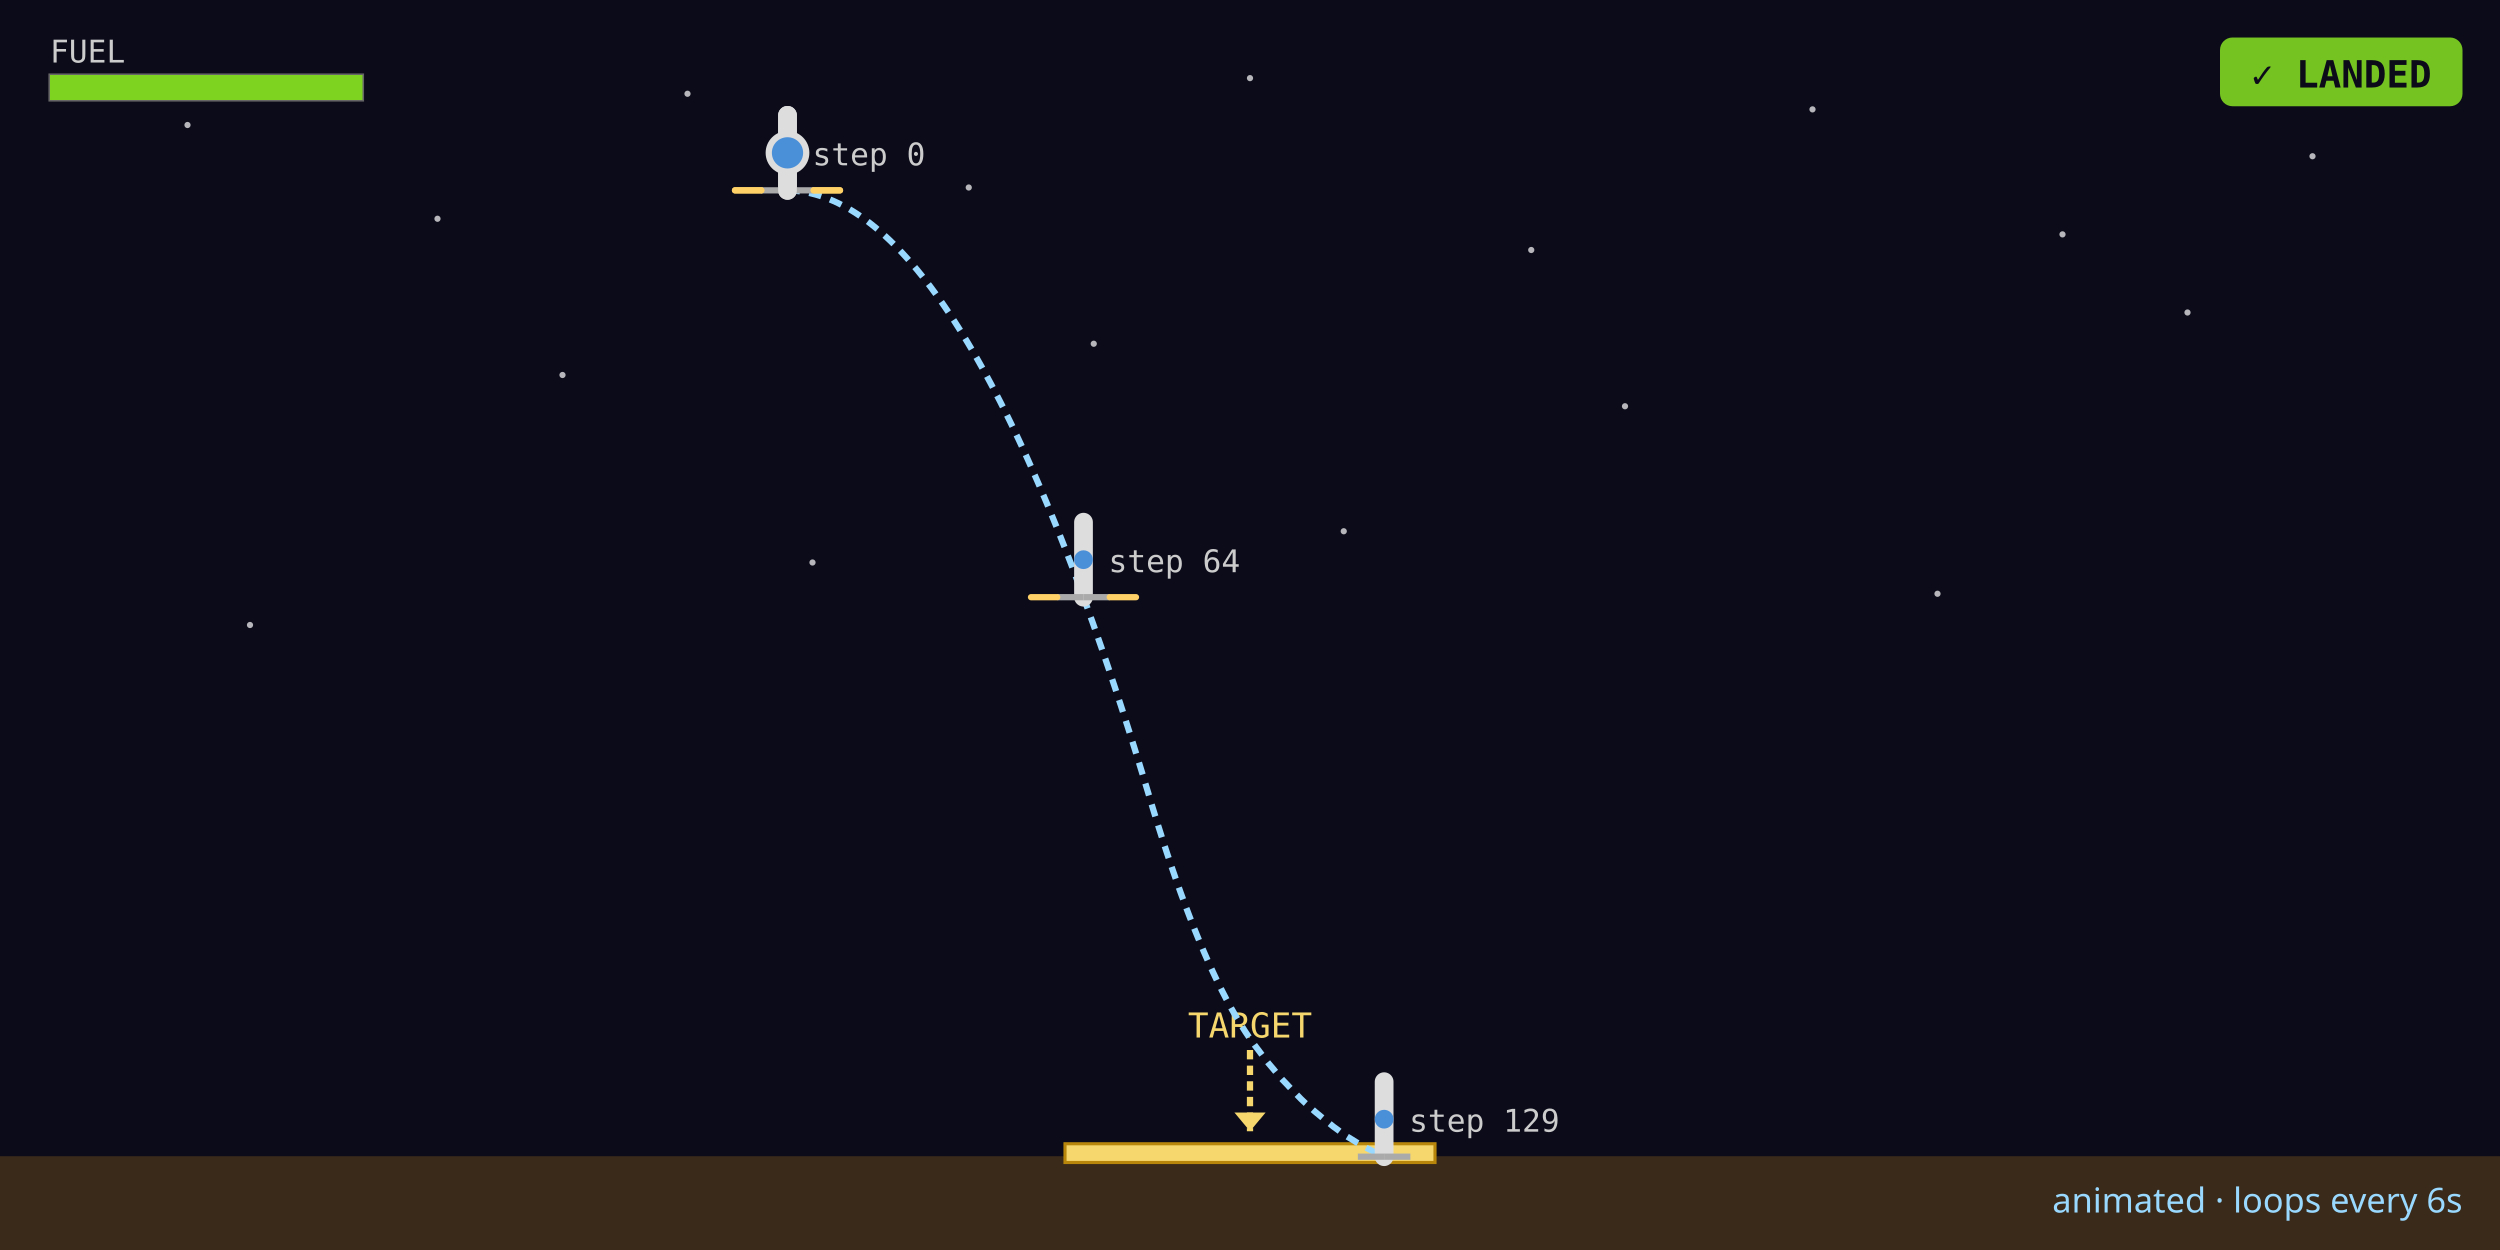
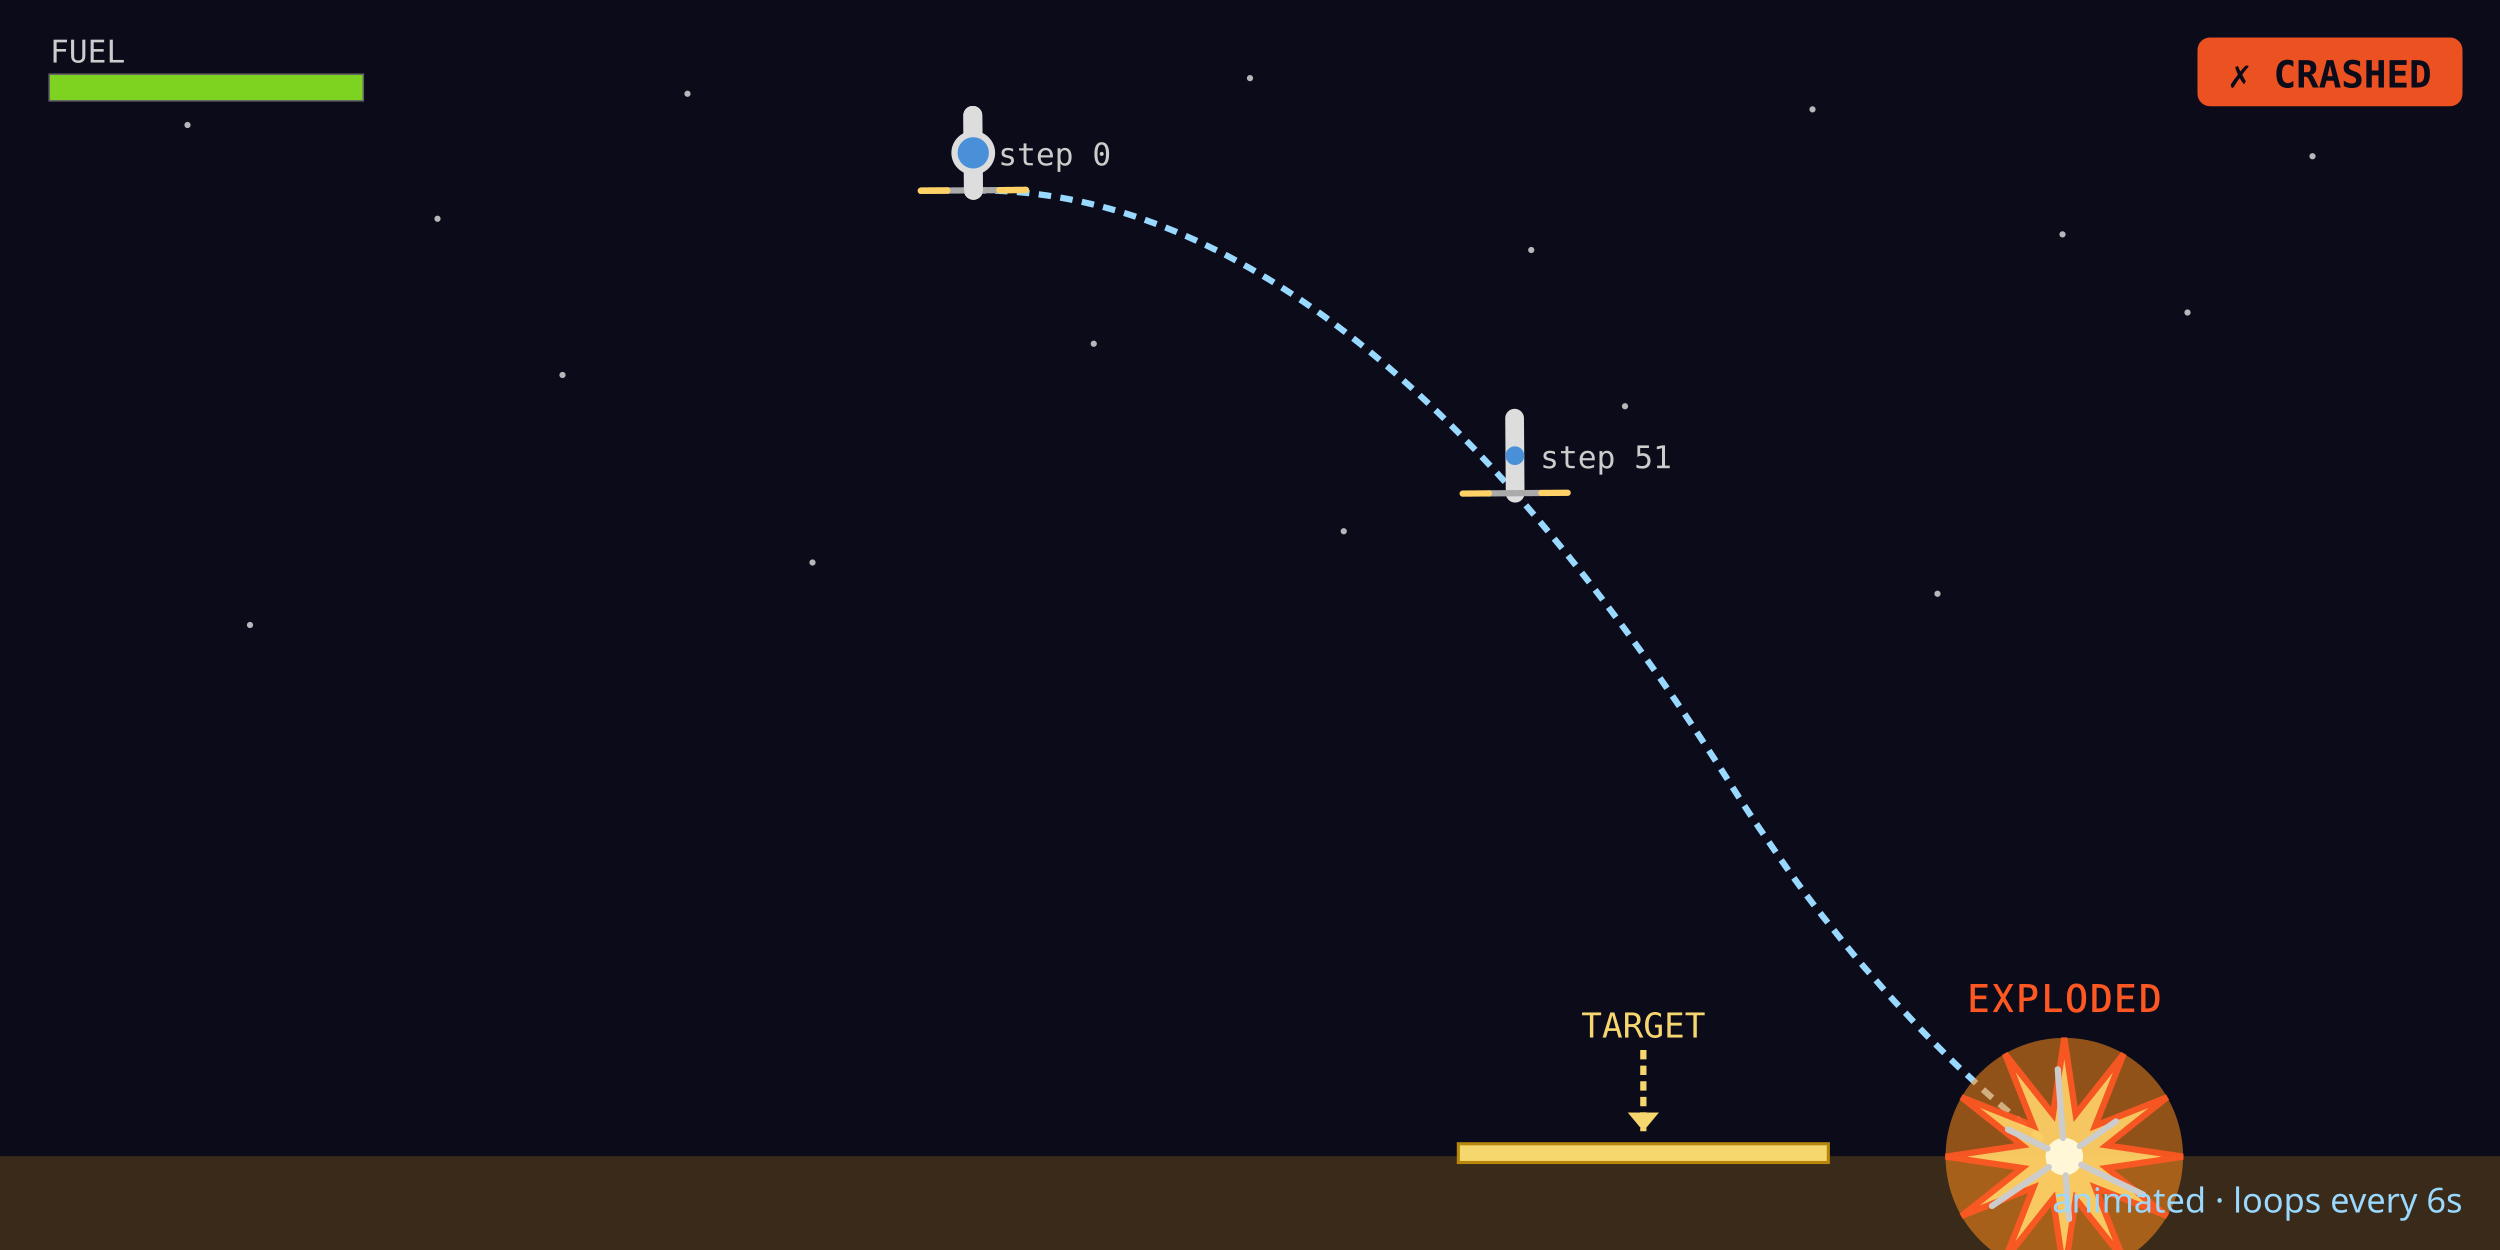
<svg xmlns="http://www.w3.org/2000/svg" viewBox="0 0 800 400" width="800" height="400" role="img" aria-label="Lunar lander champion descent trajectory (animated)">
  <rect width="800" height="400" fill="#0b0b1a" />
  <circle cx="60" cy="40" r="1" fill="#ffffff" opacity="0.7" />
  <circle cx="140" cy="70" r="1" fill="#ffffff" opacity="0.7" />
  <circle cx="220" cy="30" r="1" fill="#ffffff" opacity="0.7" />
  <circle cx="310" cy="60" r="1" fill="#ffffff" opacity="0.7" />
  <circle cx="400" cy="25" r="1" fill="#ffffff" opacity="0.7" />
  <circle cx="490" cy="80" r="1" fill="#ffffff" opacity="0.7" />
  <circle cx="580" cy="35" r="1" fill="#ffffff" opacity="0.7" />
  <circle cx="660" cy="75" r="1" fill="#ffffff" opacity="0.7" />
  <circle cx="740" cy="50" r="1" fill="#ffffff" opacity="0.7" />
  <circle cx="180" cy="120" r="1" fill="#ffffff" opacity="0.7" />
  <circle cx="350" cy="110" r="1" fill="#ffffff" opacity="0.7" />
  <circle cx="520" cy="130" r="1" fill="#ffffff" opacity="0.7" />
  <circle cx="700" cy="100" r="1" fill="#ffffff" opacity="0.7" />
  <circle cx="80" cy="200" r="1" fill="#ffffff" opacity="0.7" />
  <circle cx="260" cy="180" r="1" fill="#ffffff" opacity="0.7" />
  <circle cx="430" cy="170" r="1" fill="#ffffff" opacity="0.7" />
  <circle cx="620" cy="190" r="1" fill="#ffffff" opacity="0.7" />
  <rect x="0" y="370.00" width="800" height="30.00" fill="#3a2a1a" />
-   <rect class="pad" x="340.80" y="366.00" width="118.40" height="6" fill="#f5d76e" stroke="#b8860b" />
+   <rect class="pad" x="466.67" y="366.00" width="118.40" height="6" fill="#f5d76e" stroke="#b8860b" />
  <g class="target-marker">
-     <line x1="400.00" y1="336.00" x2="400.00" y2="362.00" stroke="#f5d76e" stroke-width="2" stroke-dasharray="3 2" />
-     <polygon points="395.00,356.00 405.00,356.00 400.00,362.00" fill="#f5d76e" />
-     <text x="400.00" y="332.00" text-anchor="middle" font-family="monospace" font-size="11" fill="#f5d76e">TARGET</text>
+     <line x1="525.87" y1="336.00" x2="525.87" y2="362.00" stroke="#f5d76e" stroke-width="2" stroke-dasharray="3 2" />
+     <polygon points="520.87,356.00 530.87,356.00 525.87,362.00" fill="#f5d76e" />
+     <text x="525.87" y="332.00" text-anchor="middle" font-family="monospace" font-size="11" fill="#f5d76e">TARGET</text>
  </g>
-   <polyline class="trajectory" points="252.00,60.91 253.48,60.97 254.96,61.10 256.44,61.28 257.92,61.53 259.40,61.85 260.88,62.22 262.36,62.66 263.84,63.16 265.32,63.73 266.80,64.35 268.28,65.04 269.76,65.79 271.24,66.60 272.72,67.48 274.20,68.42 275.68,69.42 277.16,70.49 278.64,71.61 280.12,72.80 281.60,74.05 283.08,75.37 284.56,76.74 286.04,78.18 287.52,79.69 289.00,81.25 290.48,82.88 291.96,84.57 293.44,86.32 294.92,88.14 296.40,90.01 297.88,91.95 299.36,93.96 300.84,96.02 302.32,98.15 303.80,100.34 305.28,102.59 306.76,104.91 308.24,107.29 309.72,109.73 311.20,112.23 312.68,114.80 314.16,117.43 315.64,120.12 317.12,122.87 318.60,125.69 320.08,128.57 321.56,131.51 323.04,134.52 324.52,137.58 326.00,140.71 327.48,143.90 328.96,147.16 330.44,150.48 331.92,153.86 333.40,157.30 334.88,160.80 336.36,164.37 337.84,168.00 339.32,171.69 340.80,175.45 342.28,179.27 343.76,183.15 345.24,187.09 346.72,191.10 348.20,195.17 349.68,199.30 351.16,203.49 352.64,207.75 354.12,212.07 355.60,216.45 357.08,220.89 358.56,225.40 360.04,229.97 361.52,234.60 363.00,239.29 364.48,244.05 365.96,248.87 367.44,253.75 368.92,258.70 370.40,263.51 371.88,268.19 373.36,272.75 374.84,277.17 376.32,281.46 377.80,285.62 379.28,289.65 380.76,293.55 382.24,297.32 383.72,300.96 385.20,304.47 386.68,307.85 388.16,311.09 389.64,314.21 391.12,317.20 392.60,320.05 394.08,322.78 395.56,325.37 397.04,327.83 398.52,330.17 400.00,332.37 401.48,334.44 402.96,336.38 404.44,338.38 405.92,340.26 407.40,342.00 408.88,343.81 410.36,345.48 411.84,347.02 413.32,348.63 414.80,350.11 416.28,351.64 417.76,353.05 419.24,354.33 420.72,355.67 422.20,356.88 423.68,358.15 425.16,359.29 426.64,360.50 428.12,361.57 429.60,362.71 431.08,363.71 432.56,364.59 434.04,365.52 435.52,366.33 437.00,367.20 438.48,367.94 439.96,368.74 441.44,369.41 442.92,370.14" fill="none" stroke="#9ad9ff" stroke-width="2" stroke-dasharray="4 3" />
+   <polyline class="trajectory" points="311.44,60.91 314.84,60.92 318.24,61.01 321.64,61.17 325.04,61.41 328.44,61.72 331.84,62.11 335.24,62.57 338.64,63.11 342.04,63.73 345.44,64.42 348.84,65.19 352.24,66.03 355.64,66.95 359.04,67.94 362.44,69.01 365.84,70.15 369.24,71.38 372.64,72.67 376.04,74.04 379.44,75.49 382.84,77.01 386.24,78.61 389.64,80.28 393.04,82.03 396.44,83.86 399.84,85.76 403.24,87.73 406.64,89.78 410.04,91.91 413.44,94.11 416.84,96.39 420.25,98.74 423.65,101.17 427.05,103.68 430.45,106.26 433.85,108.91 437.25,111.64 440.65,114.45 444.05,117.33 447.45,120.29 450.85,123.33 454.25,126.43 457.65,129.62 461.05,132.88 464.45,136.22 467.85,139.63 471.25,143.11 474.65,146.68 478.05,150.31 481.45,154.03 484.85,157.82 488.25,161.68 491.65,165.62 495.05,169.64 498.45,173.73 501.85,177.90 505.25,182.14 508.65,186.46 512.05,190.85 515.45,195.32 518.85,199.86 522.25,204.48 525.65,209.18 529.05,213.95 532.45,218.80 535.85,223.72 539.25,228.72 542.65,233.79 546.05,238.94 549.46,244.17 552.86,249.47 556.26,254.84 559.65,260.06 563.05,265.12 566.44,270.03 569.83,275.00 573.22,279.82 576.61,284.49 579.99,288.99 583.37,293.34 586.75,297.53 590.12,301.80 593.50,305.91 596.87,309.86 600.24,313.65 603.61,317.52 606.98,321.23 610.34,324.78 613.70,328.41 617.06,331.88 620.42,335.20 623.78,338.58 627.13,341.82 630.49,344.89 633.84,348.04 637.19,351.03 640.53,353.87 643.88,356.77 647.22,359.53 650.57,362.35 653.91,365.02 657.25,367.54 660.58,370.12" fill="none" stroke="#9ad9ff" stroke-width="2" stroke-dasharray="4 3" />
  <g class="pose" data-step="0">
-     <line class="body" x1="252.00" y1="60.91" x2="252.00" y2="36.91" stroke="#dddddd" stroke-width="6" stroke-linecap="round" />
-     <line class="leg" x1="252.00" y1="60.91" x2="243.60" y2="60.91" stroke="#aaaaaa" stroke-width="2" />
-     <line class="leg" x1="252.00" y1="60.91" x2="260.40" y2="60.91" stroke="#aaaaaa" stroke-width="2" />
-     <circle class="hull" cx="252.00" cy="48.91" r="3" fill="#4a90d9" />
-     <line class="flame left" x1="243.60" y1="60.91" x2="235.20" y2="60.91" stroke="#ffd166" stroke-width="2" stroke-linecap="round" />
-     <line class="flame right" x1="260.40" y1="60.91" x2="268.80" y2="60.91" stroke="#ffd166" stroke-width="2" stroke-linecap="round" />
-     <text x="260.00" y="52.91" font-family="monospace" font-size="10" fill="#cccccc">step 0</text>
+     <line class="body" x1="311.44" y1="60.91" x2="311.25" y2="36.91" stroke="#dddddd" stroke-width="6" stroke-linecap="round" />
+     <line class="leg" x1="311.44" y1="60.91" x2="303.04" y2="60.97" stroke="#aaaaaa" stroke-width="2" />
+     <line class="leg" x1="311.44" y1="60.91" x2="319.84" y2="60.84" stroke="#aaaaaa" stroke-width="2" />
+     <circle class="hull" cx="311.35" cy="48.91" r="3" fill="#4a90d9" />
+     <line class="flame left" x1="303.04" y1="60.97" x2="294.64" y2="61.04" stroke="#ffd166" stroke-width="2" stroke-linecap="round" />
+     <line class="flame right" x1="319.84" y1="60.84" x2="328.24" y2="60.78" stroke="#ffd166" stroke-width="2" stroke-linecap="round" />
+     <text x="319.44" y="52.91" font-family="monospace" font-size="10" fill="#cccccc">step 0</text>
  </g>
-   <g class="pose" data-step="64">
-     <line class="body" x1="346.72" y1="191.10" x2="346.72" y2="167.10" stroke="#dddddd" stroke-width="6" stroke-linecap="round" />
-     <line class="leg" x1="346.72" y1="191.10" x2="338.32" y2="191.10" stroke="#aaaaaa" stroke-width="2" />
-     <line class="leg" x1="346.72" y1="191.10" x2="355.12" y2="191.10" stroke="#aaaaaa" stroke-width="2" />
-     <circle class="hull" cx="346.72" cy="179.10" r="3" fill="#4a90d9" />
-     <line class="flame left" x1="338.32" y1="191.10" x2="329.92" y2="191.10" stroke="#ffd166" stroke-width="2" stroke-linecap="round" />
-     <line class="flame right" x1="355.12" y1="191.10" x2="363.52" y2="191.10" stroke="#ffd166" stroke-width="2" stroke-linecap="round" />
-     <text x="354.72" y="183.10" font-family="monospace" font-size="10" fill="#cccccc">step 64</text>
+   <g class="pose" data-step="51">
+     <line class="body" x1="484.85" y1="157.82" x2="484.67" y2="133.82" stroke="#dddddd" stroke-width="6" stroke-linecap="round" />
+     <line class="leg" x1="484.85" y1="157.82" x2="476.45" y2="157.88" stroke="#aaaaaa" stroke-width="2" />
+     <line class="leg" x1="484.85" y1="157.82" x2="493.25" y2="157.75" stroke="#aaaaaa" stroke-width="2" />
+     <circle class="hull" cx="484.76" cy="145.82" r="3" fill="#4a90d9" />
+     <line class="flame left" x1="476.45" y1="157.88" x2="468.05" y2="157.95" stroke="#ffd166" stroke-width="2" stroke-linecap="round" />
+     <line class="flame right" x1="493.25" y1="157.75" x2="501.65" y2="157.69" stroke="#ffd166" stroke-width="2" stroke-linecap="round" />
+     <text x="492.85" y="149.82" font-family="monospace" font-size="10" fill="#cccccc">step 51</text>
  </g>
-   <g class="pose" data-step="129">
-     <line class="body" x1="442.92" y1="370.14" x2="442.92" y2="346.14" stroke="#dddddd" stroke-width="6" stroke-linecap="round" />
-     <line class="leg" x1="442.92" y1="370.14" x2="434.52" y2="370.14" stroke="#aaaaaa" stroke-width="2" />
-     <line class="leg" x1="442.92" y1="370.14" x2="451.32" y2="370.14" stroke="#aaaaaa" stroke-width="2" />
-     <circle class="hull" cx="442.92" cy="358.14" r="3" fill="#4a90d9" />
-     <text x="450.92" y="362.14" font-family="monospace" font-size="10" fill="#cccccc">step 129</text>
+   <g class="explosion" data-outcome="crashed">
+     <circle class="fireball" cx="660.58" cy="370.12" r="38" fill="#ff8c1a" opacity="0.55">
+       <animate attributeName="r" values="38;43.70;38" dur="1.2s" repeatCount="indefinite" />
+       <animate attributeName="opacity" values="0.55;0.85;0.55" dur="1.2s" repeatCount="indefinite" />
+     </circle>
+     <polygon class="starburst" points="698.58,370.12 674.11,373.75 693.49,389.12 670.48,380.02 679.58,403.03 664.21,383.65 660.58,408.12 656.96,383.65 641.58,403.03 650.68,380.02 627.68,389.12 647.06,373.75 622.58,370.12 647.06,366.50 627.68,351.12 650.68,360.22 641.58,337.22 656.96,356.60 660.58,332.12 664.21,356.60 679.58,337.22 670.48,360.22 693.49,351.12 674.11,366.50" fill="#ffd166" stroke="#ff5722" stroke-width="2" opacity="0.92" />
+     <circle class="core" cx="660.58" cy="370.12" r="6" fill="#fff7d6" />
+     <line class="debris" x1="665.99" y1="372.73" x2="685.81" y2="382.27" stroke="#cccccc" stroke-width="2" stroke-linecap="round" />
+     <line class="debris" x1="661.03" y1="376.11" x2="662.08" y2="390.07" stroke="#cccccc" stroke-width="2" stroke-linecap="round" />
+     <line class="debris" x1="655.63" y1="373.50" x2="637.45" y2="385.90" stroke="#cccccc" stroke-width="2" stroke-linecap="round" />
+     <line class="debris" x1="655.18" y1="367.52" x2="642.56" y2="361.45" stroke="#cccccc" stroke-width="2" stroke-linecap="round" />
+     <line class="debris" x1="660.14" y1="364.14" x2="658.49" y2="342.20" stroke="#cccccc" stroke-width="2" stroke-linecap="round" />
+     <line class="debris" x1="665.54" y1="366.74" x2="677.11" y2="358.86" stroke="#cccccc" stroke-width="2" stroke-linecap="round" />
+     <text class="explosion-label" x="660.58" y="324.12" text-anchor="middle" font-family="monospace" font-size="13" font-weight="bold" fill="#ff5722" stroke="#0b0b1a" stroke-width="0.5">EXPLODED</text>
  </g>
-   <g class="animated-lander" transform="translate(252.00 48.91)">
-     <animateTransform attributeName="transform" type="translate" values="252.00,48.91;253.48,48.97;254.96,49.10;256.44,49.28;257.92,49.53;259.40,49.85;260.88,50.22;262.36,50.66;263.84,51.16;265.32,51.73;266.80,52.35;268.28,53.04;269.76,53.79;271.24,54.60;272.72,55.48;274.20,56.42;275.68,57.42;277.16,58.49;278.64,59.61;280.12,60.80;281.60,62.05;283.08,63.37;284.56,64.74;286.04,66.18;287.52,67.69;289.00,69.25;290.48,70.88;291.96,72.57;293.44,74.32;294.92,76.14;296.40,78.01;297.88,79.95;299.36,81.96;300.84,84.02;302.32,86.15;303.80,88.34;305.28,90.59;306.76,92.91;308.24,95.29;309.72,97.73;311.20,100.23;312.68,102.80;314.16,105.43;315.64,108.12;317.12,110.87;318.60,113.69;320.08,116.57;321.56,119.51;323.04,122.52;324.52,125.58;326.00,128.71;327.48,131.90;328.96,135.16;330.44,138.48;331.92,141.86;333.40,145.30;334.88,148.80;336.36,152.37;337.84,156.00;339.32,159.69;340.80,163.45;342.28,167.27;343.76,171.15;345.24,175.09;346.72,179.10;348.20,183.17;349.68,187.30;351.16,191.49;352.64,195.75;354.12,200.07;355.60,204.45;357.08,208.89;358.56,213.40;360.04,217.97;361.52,222.60;363.00,227.29;364.48,232.05;365.96,236.87;367.44,241.75;368.92,246.70;370.40,251.51;371.88,256.19;373.36,260.75;374.84,265.17;376.32,269.46;377.80,273.62;379.28,277.65;380.76,281.55;382.24,285.32;383.72,288.96;385.20,292.47;386.68,295.85;388.16,299.09;389.64,302.21;391.12,305.20;392.60,308.05;394.08,310.78;395.56,313.37;397.04,315.83;398.52,318.17;400.00,320.37;401.48,322.44;402.96,324.38;404.44,326.38;405.92,328.26;407.40,330.00;408.88,331.81;410.36,333.48;411.84,335.02;413.32,336.63;414.80,338.11;416.28,339.64;417.76,341.05;419.24,342.33;420.72,343.67;422.20,344.88;423.68,346.15;425.16,347.29;426.64,348.50;428.12,349.57;429.60,350.71;431.08,351.71;432.56,352.59;434.04,353.52;435.52,354.33;437.00,355.20;438.48,355.94;439.96,356.74;441.44,357.41;442.92,358.14" dur="6s" repeatCount="indefinite" calcMode="linear" />
-     <g class="lander-rotor" transform="rotate(0.00)">
-       <animateTransform attributeName="transform" type="rotate" values="0.00;0.00;0.00;0.00;0.00;0.00;0.00;0.00;0.00;0.00;0.00;0.00;0.00;0.00;0.00;0.00;0.00;0.00;0.00;0.00;0.00;0.00;0.00;0.00;0.00;0.00;0.00;0.00;0.00;0.00;0.00;0.00;0.00;0.00;0.00;0.00;0.00;0.00;0.00;0.00;0.00;0.00;0.00;0.00;0.00;0.00;0.00;0.00;0.00;0.00;0.00;0.00;0.00;0.00;0.00;0.00;0.00;0.00;0.00;0.00;0.00;0.00;0.00;0.00;0.00;0.00;0.00;0.00;0.00;0.00;0.00;0.00;0.00;0.00;0.00;0.00;0.00;0.00;0.00;0.00;0.00;0.00;0.00;0.00;0.00;0.00;0.00;0.00;0.00;0.00;0.00;0.00;0.00;0.00;0.00;0.00;0.00;0.00;0.00;0.00;0.00;0.00;0.00;0.00;0.00;0.00;0.00;0.00;0.00;0.00;0.00;0.00;0.00;0.00;0.00;0.00;0.00;0.00;0.00;0.00;0.00;0.00;0.00;0.00;0.00;0.00;0.00;0.00;0.00;0.00" dur="6s" repeatCount="indefinite" calcMode="linear" />
+   <g class="animated-lander" transform="translate(311.44 48.91)">
+     <animateTransform attributeName="transform" type="translate" values="311.44,48.91;314.84,48.92;318.24,49.01;321.64,49.17;325.04,49.41;328.44,49.72;331.84,50.11;335.24,50.57;338.64,51.11;342.04,51.73;345.44,52.42;348.84,53.19;352.24,54.03;355.64,54.95;359.04,55.94;362.44,57.01;365.84,58.15;369.24,59.38;372.64,60.67;376.04,62.04;379.44,63.49;382.84,65.01;386.24,66.61;389.64,68.28;393.04,70.03;396.44,71.86;399.84,73.76;403.24,75.73;406.64,77.78;410.04,79.91;413.44,82.11;416.84,84.39;420.25,86.74;423.65,89.17;427.05,91.68;430.45,94.26;433.85,96.91;437.25,99.64;440.65,102.45;444.05,105.33;447.45,108.29;450.85,111.33;454.25,114.43;457.65,117.62;461.05,120.88;464.45,124.22;467.85,127.63;471.25,131.11;474.65,134.68;478.05,138.31;481.45,142.03;484.85,145.82;488.25,149.68;491.65,153.62;495.05,157.64;498.45,161.73;501.85,165.90;505.25,170.14;508.65,174.46;512.05,178.85;515.45,183.32;518.85,187.86;522.25,192.48;525.65,197.18;529.05,201.95;532.45,206.80;535.85,211.72;539.25,216.72;542.65,221.79;546.05,226.94;549.46,232.17;552.86,237.47;556.26,242.84;559.65,248.06;563.05,253.12;566.44,258.03;569.83,263.00;573.22,267.82;576.61,272.49;579.99,276.99;583.37,281.34;586.75,285.53;590.12,289.80;593.50,293.91;596.87,297.86;600.24,301.65;603.61,305.52;606.98,309.23;610.34,312.78;613.70,316.41;617.06,319.88;620.42,323.20;623.78,326.58;627.13,329.82;630.49,332.89;633.84,336.04;637.19,339.03;640.53,341.87;643.88,344.77;647.22,347.53;650.57,350.35;653.91,353.02;657.25,355.54;660.58,358.12" dur="6s" repeatCount="indefinite" calcMode="linear" />
+     <g class="lander-rotor" transform="rotate(-0.44)">
+       <animateTransform attributeName="transform" type="rotate" values="-0.44;-0.44;-0.44;-0.44;-0.44;-0.44;-0.44;-0.44;-0.44;-0.44;-0.44;-0.44;-0.44;-0.44;-0.44;-0.44;-0.44;-0.44;-0.44;-0.44;-0.44;-0.44;-0.44;-0.44;-0.44;-0.44;-0.44;-0.44;-0.44;-0.44;-0.44;-0.44;-0.44;-0.44;-0.44;-0.44;-0.44;-0.44;-0.44;-0.44;-0.44;-0.44;-0.44;-0.44;-0.44;-0.44;-0.44;-0.44;-0.44;-0.44;-0.44;-0.44;-0.44;-0.44;-0.44;-0.44;-0.44;-0.44;-0.44;-0.44;-0.44;-0.44;-0.44;-0.44;-0.44;-0.44;-0.44;-0.44;-0.44;-0.44;-0.44;-0.44;-0.44;-0.44;-0.44;-0.44;-0.44;-0.44;-0.44;-0.44;-0.44;-0.44;-0.44;-0.44;-0.44;-0.44;-0.44;-0.44;-0.44;-0.44;-0.44;-0.44;-0.44;-0.44;-0.44;-0.44;-0.44;-0.44;-0.44;-0.44;-0.44;-0.44;-0.44;-0.44" dur="6s" repeatCount="indefinite" calcMode="linear" />
      <line class="anim-body" x1="0" y1="-12.00" x2="0" y2="12.00" stroke="#dddddd" stroke-width="6" stroke-linecap="round" />
      <circle class="anim-hull" cx="0" cy="0" r="6" fill="#4a90d9" stroke="#dddddd" stroke-width="2" />
      <line class="anim-flame main" x1="0" y1="12.00" x2="0" y2="26.00" stroke="#ff8c1a" stroke-width="3" stroke-linecap="round" opacity="0">
-         <animate attributeName="opacity" values="0;0;0;0;0;0;0;0;0;0;0;0;0;0;0;0;0;0;0;0;0;0;0;0;0;0;0;0;0;0;0;0;0;0;0;0;0;0;0;0;0;0;0;0;0;0;0;0;0;0;0;0;0;0;0;0;0;0;0;0;0;0;0;0;0;0;0;0;0;0;0;0;0;0;0;0;0;0;0;1;1;1;1;1;1;1;1;1;1;1;1;1;1;1;1;1;1;1;1;1;1;1;0;1;1;0;1;1;0;1;0;1;1;0;1;0;1;0;1;0;1;1;0;1;0;1;0;1;0;0" dur="6s" repeatCount="indefinite" calcMode="discrete" />
+         <animate attributeName="opacity" values="0;0;0;0;0;0;0;0;0;0;0;0;0;0;0;0;0;0;0;0;0;0;0;0;0;0;0;0;0;0;0;0;0;0;0;0;0;0;0;0;0;0;0;0;0;0;0;0;0;0;0;0;0;0;0;0;0;0;0;0;0;0;0;0;0;0;0;0;0;0;0;0;1;1;1;0;1;1;1;1;1;0;1;1;1;0;1;1;0;1;1;0;1;1;0;1;1;0;1;0;1;1;0;0" dur="6s" repeatCount="indefinite" calcMode="discrete" />
      </line>
      <line class="anim-flame left" x1="-8.40" y1="12.00" x2="-16.80" y2="12.00" stroke="#ffd166" stroke-width="2" stroke-linecap="round" opacity="1">
-         <animate attributeName="opacity" values="1;1;1;1;1;1;1;1;1;1;1;1;1;1;1;1;1;1;1;1;1;1;1;1;1;1;1;1;1;1;1;1;1;1;1;1;1;1;1;1;1;1;1;1;1;1;1;1;1;1;1;1;1;1;1;1;1;1;1;1;1;1;1;1;1;1;1;1;1;1;1;1;1;1;1;1;1;1;1;1;1;1;1;1;1;1;1;1;1;1;1;1;1;1;1;1;1;1;1;1;1;1;1;1;1;1;1;1;1;1;1;1;1;1;1;1;1;1;1;1;1;1;1;1;1;1;1;1;1;0" dur="6s" repeatCount="indefinite" calcMode="discrete" />
+         <animate attributeName="opacity" values="1;1;1;1;1;1;1;1;1;1;1;1;1;1;1;1;1;1;1;1;1;1;1;1;1;1;1;1;1;1;1;1;1;1;1;1;1;1;1;1;1;1;1;1;1;1;1;1;1;1;1;1;1;1;1;1;1;1;1;1;1;1;1;1;1;1;1;1;1;1;1;1;1;1;1;1;1;1;1;1;1;1;1;1;1;1;1;1;1;1;1;1;1;1;1;1;1;1;1;1;1;1;1;0" dur="6s" repeatCount="indefinite" calcMode="discrete" />
      </line>
      <line class="anim-flame right" x1="8.40" y1="12.00" x2="16.80" y2="12.00" stroke="#ffd166" stroke-width="2" stroke-linecap="round" opacity="1">
-         <animate attributeName="opacity" values="1;1;1;1;1;1;1;1;1;1;1;1;1;1;1;1;1;1;1;1;1;1;1;1;1;1;1;1;1;1;1;1;1;1;1;1;1;1;1;1;1;1;1;1;1;1;1;1;1;1;1;1;1;1;1;1;1;1;1;1;1;1;1;1;1;1;1;1;1;1;1;1;1;1;1;1;1;1;1;1;1;1;1;1;1;1;1;1;1;1;1;1;1;1;1;1;1;1;1;1;1;1;1;1;1;1;1;1;1;1;1;1;1;1;1;1;1;1;1;1;1;1;1;1;1;1;1;1;1;0" dur="6s" repeatCount="indefinite" calcMode="discrete" />
+         <animate attributeName="opacity" values="1;1;1;1;1;1;1;1;1;1;1;1;1;1;1;1;1;1;1;1;1;1;1;1;1;1;1;1;1;1;1;1;1;1;1;1;1;1;1;1;1;1;1;1;1;1;1;1;1;1;1;1;1;1;1;1;1;1;1;1;1;1;1;1;1;1;1;1;1;1;1;1;1;1;1;1;1;1;1;1;1;1;1;1;1;1;1;1;1;1;1;1;1;1;1;1;1;1;1;1;1;1;1;0" dur="6s" repeatCount="indefinite" calcMode="discrete" />
      </line>
    </g>
  </g>
  <g class="hud">
    <text x="16" y="20.00" font-family="monospace" font-size="10" fill="#cccccc">FUEL</text>
    <rect class="hud-fuel-track" x="16" y="24" width="100" height="8" fill="#222" stroke="#666" stroke-width="1" />
    <rect class="hud-fuel-bar" x="16" y="24" width="100" height="8" fill="#7ed321">
-       <animate attributeName="width" values="100.00;99.98;99.96;99.94;99.92;99.90;99.88;99.86;99.84;99.82;99.80;99.78;99.76;99.74;99.72;99.70;99.68;99.66;99.64;99.62;99.60;99.58;99.56;99.54;99.52;99.50;99.48;99.46;99.44;99.42;99.40;99.38;99.36;99.34;99.32;99.30;99.28;99.26;99.24;99.22;99.20;99.18;99.16;99.14;99.12;99.10;99.08;99.06;99.04;99.02;99.00;98.98;98.96;98.94;98.92;98.90;98.88;98.86;98.84;98.82;98.80;98.78;98.76;98.74;98.72;98.70;98.68;98.66;98.64;98.62;98.60;98.58;98.56;98.54;98.52;98.50;98.48;98.46;98.44;98.42;98.35;98.28;98.21;98.14;98.07;98.00;97.93;97.86;97.79;97.72;97.65;97.58;97.51;97.44;97.37;97.30;97.23;97.16;97.09;97.02;96.95;96.88;96.81;96.79;96.72;96.65;96.63;96.56;96.49;96.47;96.40;96.38;96.31;96.24;96.22;96.15;96.13;96.06;96.04;95.97;95.95;95.88;95.81;95.79;95.72;95.70;95.63;95.61;95.54;95.52" dur="6s" repeatCount="indefinite" calcMode="linear" />
+       <animate attributeName="width" values="100.00;99.98;99.96;99.94;99.92;99.90;99.88;99.86;99.84;99.82;99.80;99.78;99.76;99.74;99.72;99.70;99.68;99.66;99.64;99.62;99.60;99.58;99.55;99.53;99.51;99.49;99.47;99.45;99.43;99.41;99.39;99.37;99.35;99.33;99.31;99.29;99.27;99.25;99.23;99.21;99.19;99.17;99.15;99.13;99.11;99.09;99.07;99.05;99.03;99.01;98.99;98.97;98.95;98.93;98.91;98.89;98.87;98.85;98.83;98.81;98.79;98.77;98.75;98.73;98.71;98.69;98.66;98.64;98.62;98.60;98.58;98.56;98.54;98.47;98.40;98.33;98.31;98.24;98.17;98.10;98.03;97.96;97.94;97.87;97.80;97.72;97.70;97.63;97.56;97.54;97.47;97.40;97.38;97.31;97.24;97.22;97.15;97.08;97.06;96.99;96.97;96.90;96.82;96.80" dur="6s" repeatCount="indefinite" calcMode="linear" />
    </rect>
  </g>
  <text x="788" y="388" text-anchor="end" font-family="sans-serif" font-size="11" fill="#9ad9ff">animated · loops every 6s</text>
-   <g class="outcome-badge" data-outcome="landed">
-     <rect x="710.40" y="12" width="77.60" height="22" rx="4" fill="#7ed321" opacity="0.92" />
-     <text x="749.20" y="28.00" text-anchor="middle" font-family="monospace" font-size="12" font-weight="bold" fill="#0b0b1a">✓ LANDED</text>
+   <g class="outcome-badge" data-outcome="crashed">
+     <rect x="703.20" y="12" width="84.80" height="22" rx="4" fill="#ff5722" opacity="0.92" />
+     <text x="745.60" y="28.00" text-anchor="middle" font-family="monospace" font-size="12" font-weight="bold" fill="#0b0b1a">✗ CRASHED</text>
  </g>
</svg>
